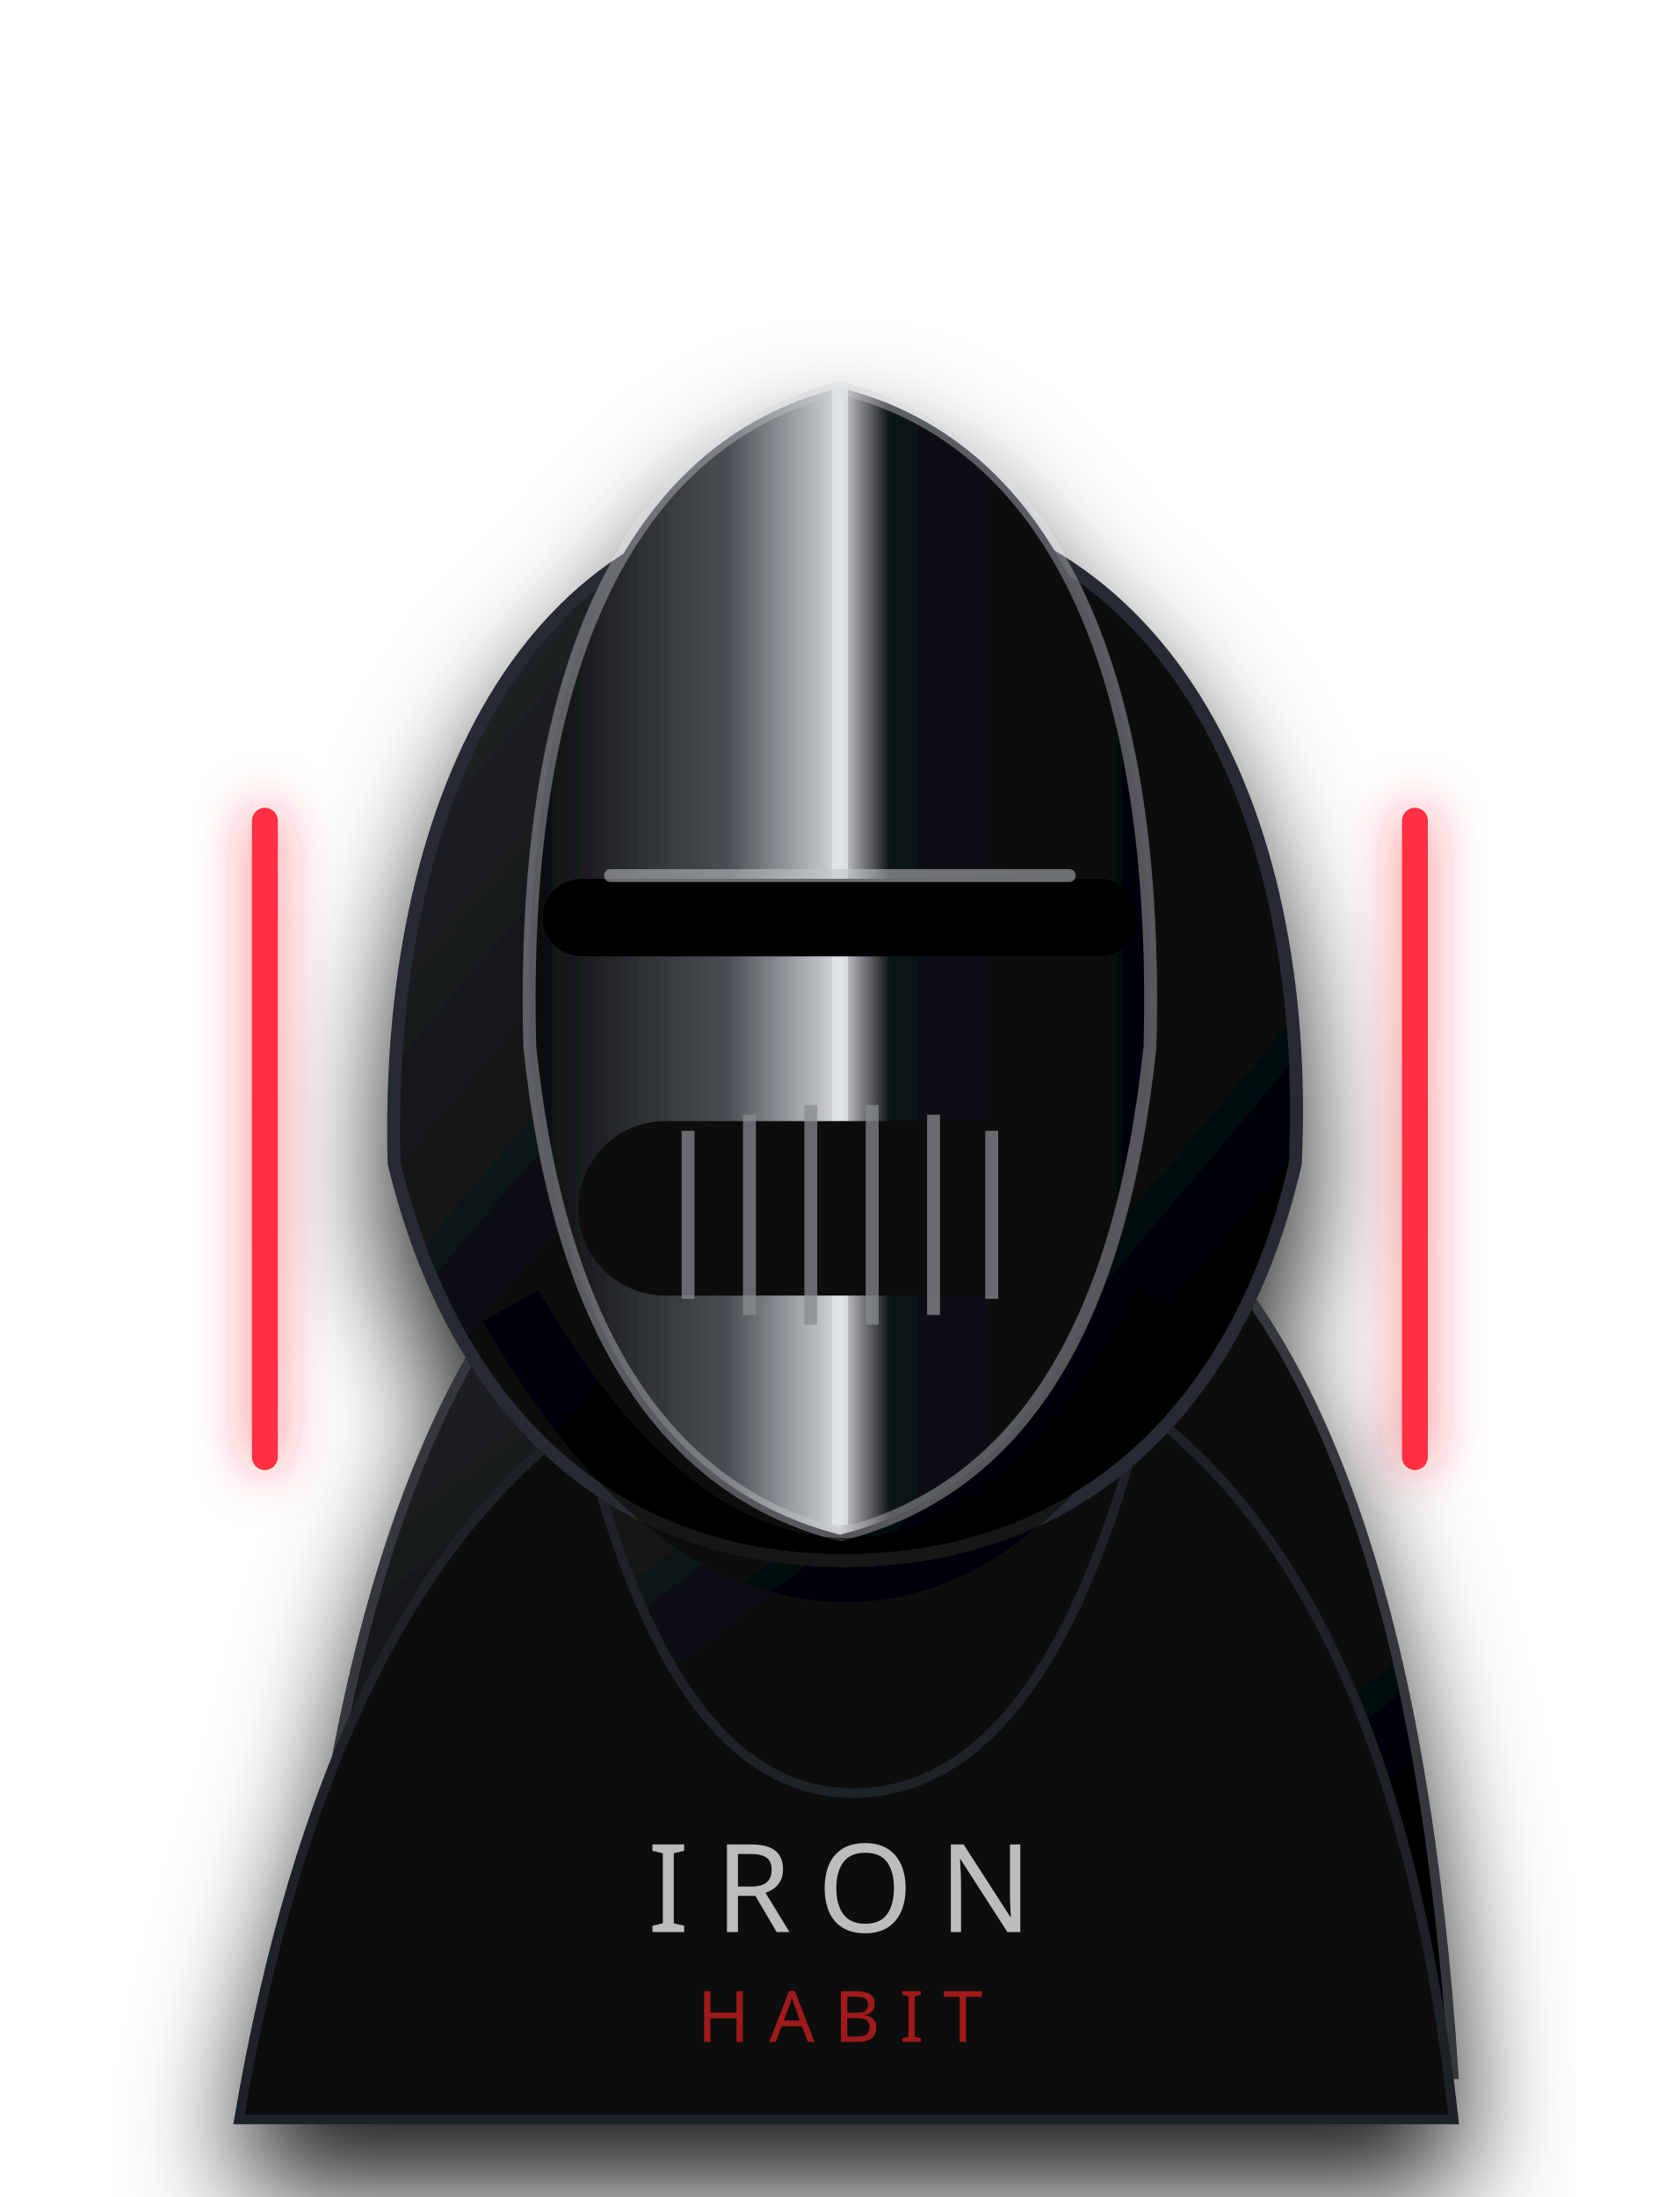
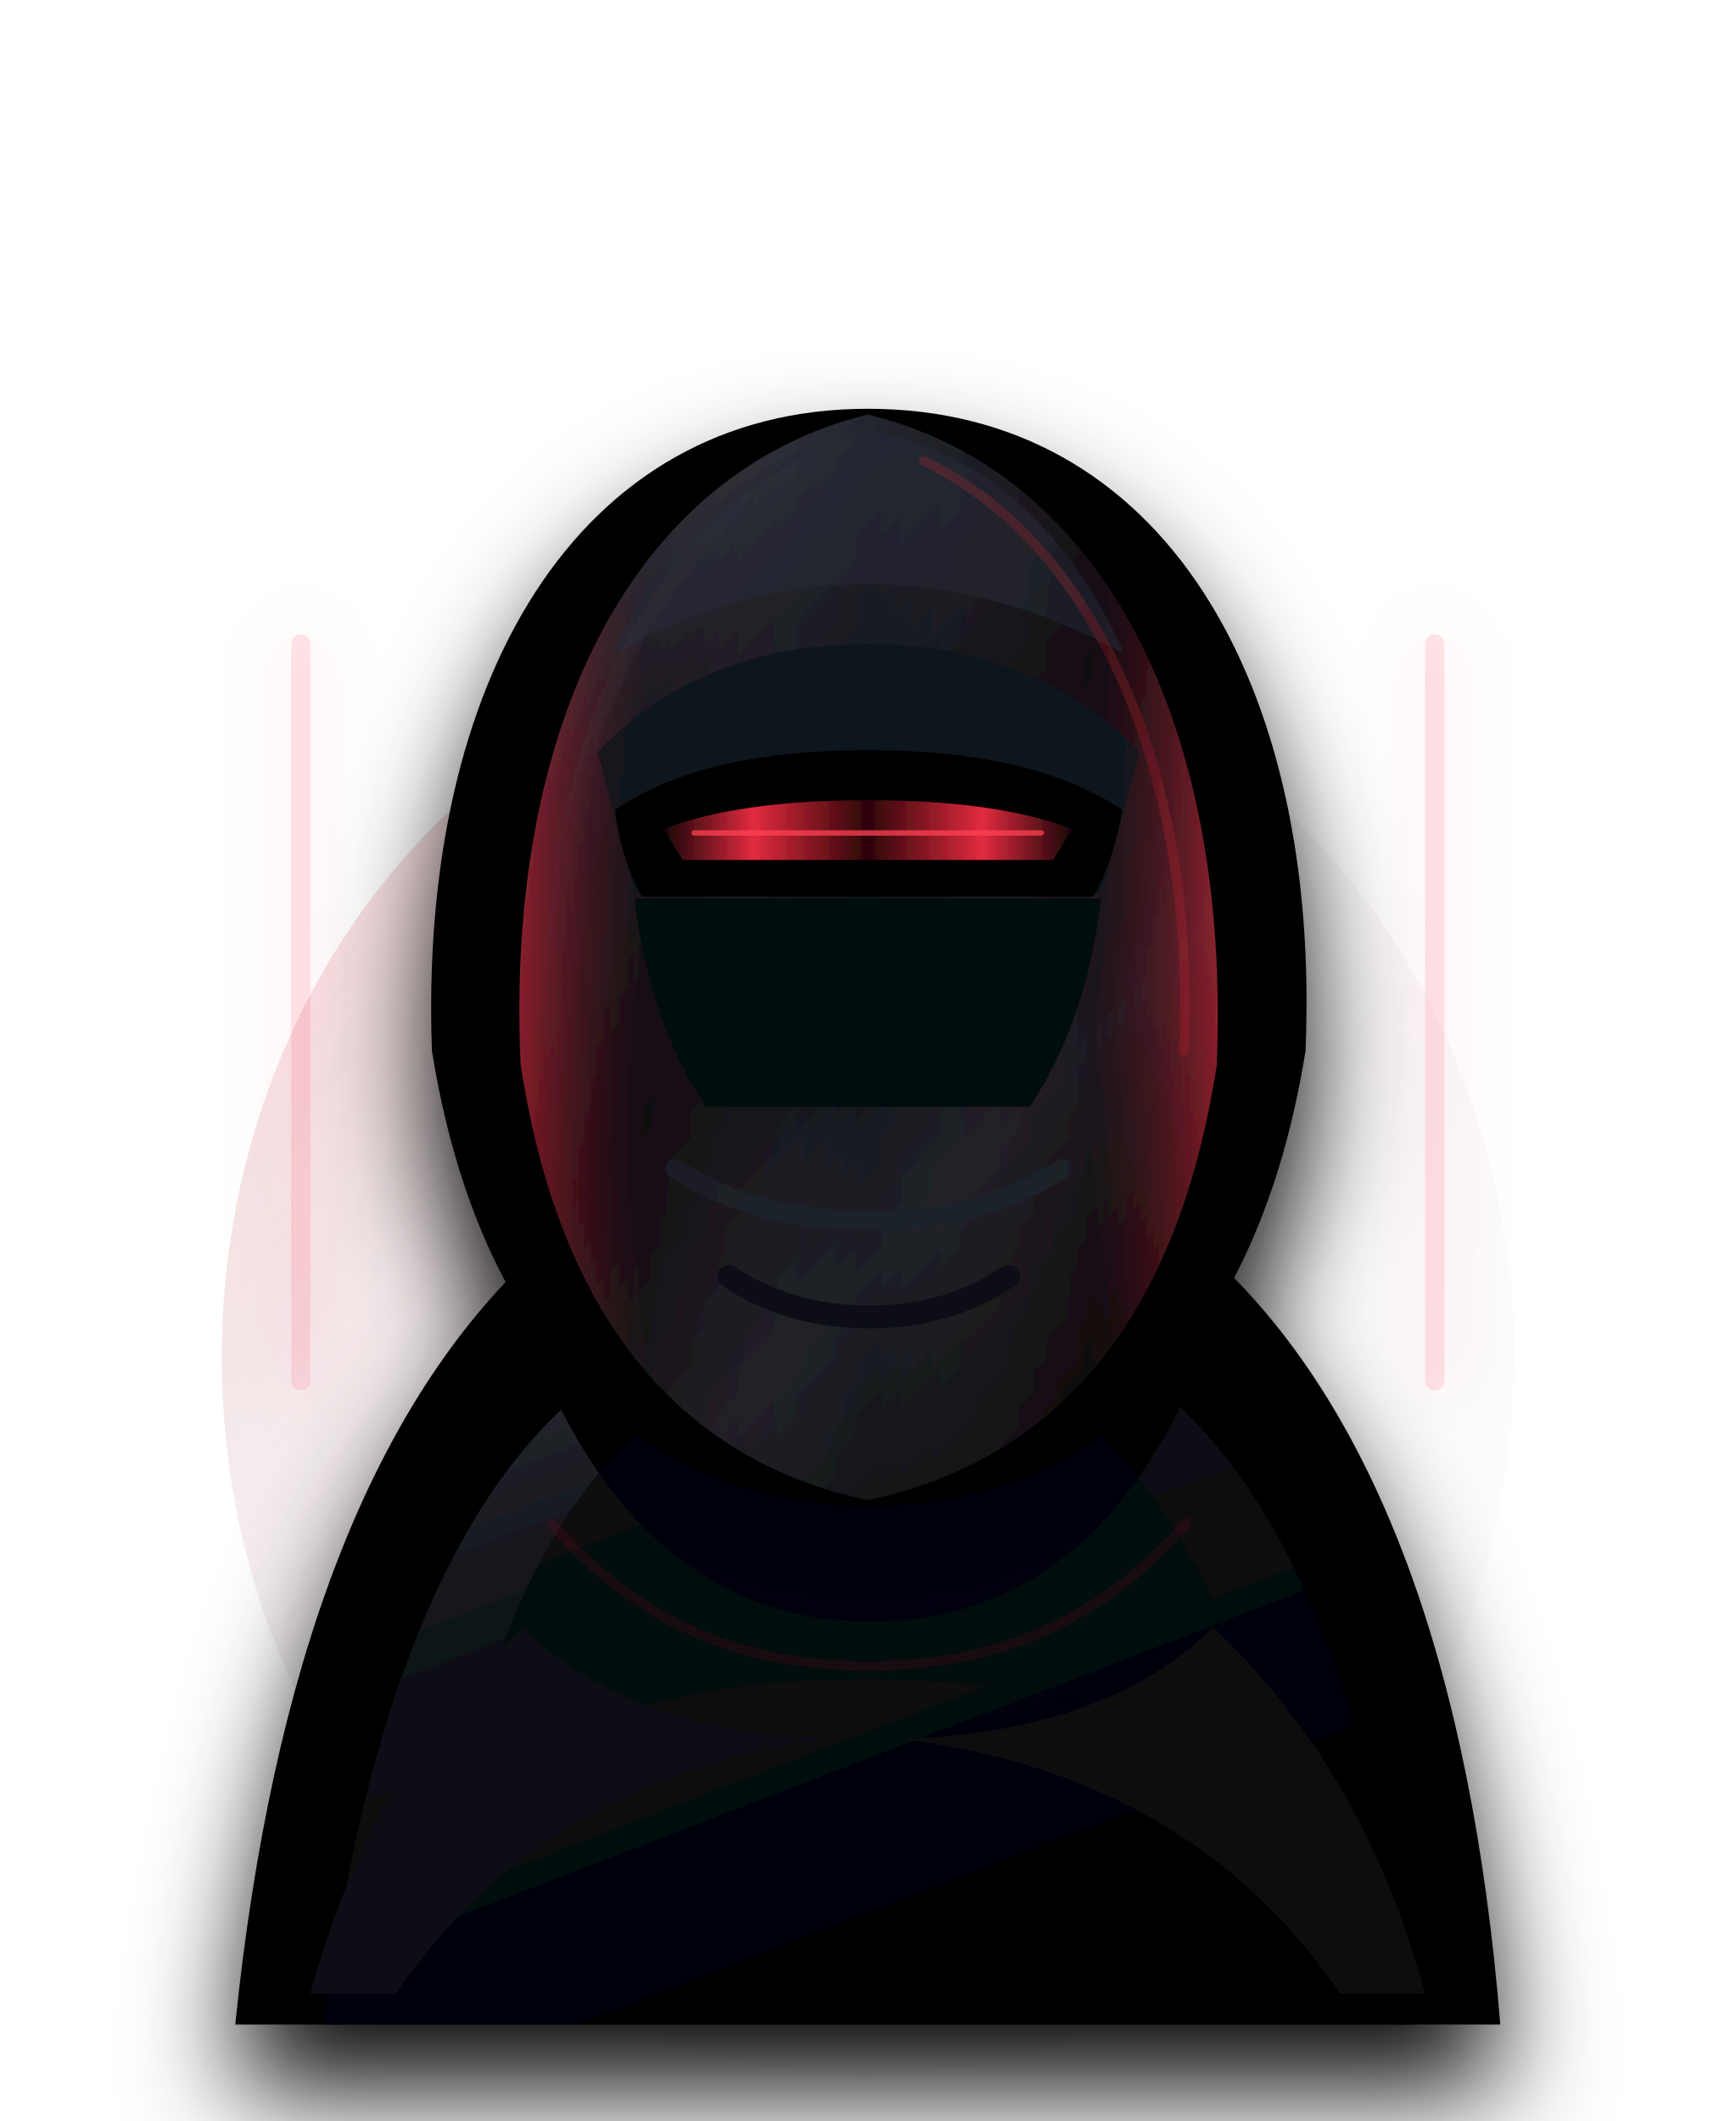
- <svg xmlns="http://www.w3.org/2000/svg" viewBox="0 0 520 680">
+ <svg xmlns="http://www.w3.org/2000/svg" viewBox="0 0 900 1100" role="img" aria-label="Iron Habit helmet coach">
  <defs>
-     <radialGradient id="bg" cx="50%" cy="25%" r="70%">
-       <stop offset="0" stop-color="#2b2d31" />
-       <stop offset="0.46" stop-color="#08090b" />
-       <stop offset="1" stop-color="#000" />
-     </radialGradient>
-     <linearGradient id="metal" x1="0" x2="1">
-       <stop offset="0" stop-color="#090a0c" />
-       <stop offset="0.32" stop-color="#4b4f55" />
-       <stop offset="0.5" stop-color="#d5d7dc" />
-       <stop offset="0.58" stop-color="#111318" />
-       <stop offset="1" stop-color="#050507" />
+     <linearGradient id="bgGlow" x1="0" y1="0" x2="1" y2="1">
+       <stop offset="0" stop-color="#ff2338" stop-opacity="0.22" />
+       <stop offset="0.44" stop-color="#4a050b" stop-opacity="0.04" />
+       <stop offset="1" stop-color="#000" stop-opacity="0" />
    </linearGradient>
-     <linearGradient id="hood" x1="0" y1="0" x2="1" y2="1">
-       <stop offset="0" stop-color="#282b2f" />
-       <stop offset="0.44" stop-color="#0d0e11" />
-       <stop offset="1" stop-color="#010101" />
+     <linearGradient id="hoodMain" x1="0.16" y1="0" x2="0.84" y2="1">
+       <stop offset="0" stop-color="#24262d" />
+       <stop offset="0.22" stop-color="#111319" />
+       <stop offset="0.56" stop-color="#050609" />
+       <stop offset="1" stop-color="#010102" />
    </linearGradient>
-     <filter id="shadow">
-       <feDropShadow dx="0" dy="20" stdDeviation="18" flood-color="#000" flood-opacity="0.9" />
+     <linearGradient id="helmetMain" x1="0.18" y1="0.02" x2="0.82" y2="1">
+       <stop offset="0" stop-color="#323641" />
+       <stop offset="0.18" stop-color="#171a21" />
+       <stop offset="0.45" stop-color="#090b10" />
+       <stop offset="0.7" stop-color="#171a20" />
+       <stop offset="1" stop-color="#020304" />
+     </linearGradient>
+     <linearGradient id="helmetRim" x1="0" y1="0.48" x2="1" y2="0.48">
+       <stop offset="0" stop-color="#ff2a3d" stop-opacity="0.54" />
+       <stop offset="0.18" stop-color="#541018" stop-opacity="0.12" />
+       <stop offset="0.5" stop-color="#fff" stop-opacity="0.03" />
+       <stop offset="0.82" stop-color="#541018" stop-opacity="0.12" />
+       <stop offset="1" stop-color="#ff2a3d" stop-opacity="0.54" />
+     </linearGradient>
+     <linearGradient id="visor" x1="0" y1="0" x2="1" y2="0">
+       <stop offset="0" stop-color="#1b0508" />
+       <stop offset="0.22" stop-color="#ff3046" />
+       <stop offset="0.5" stop-color="#32050a" />
+       <stop offset="0.78" stop-color="#ff3046" />
+       <stop offset="1" stop-color="#1b0508" />
+     </linearGradient>
+     <linearGradient id="steelEdge" x1="0" y1="0" x2="1" y2="1">
+       <stop offset="0" stop-color="#f3f4f6" stop-opacity="0.34" />
+       <stop offset="0.32" stop-color="#8b929d" stop-opacity="0.08" />
+       <stop offset="1" stop-color="#000" stop-opacity="0" />
+     </linearGradient>
+     <filter id="softShadow" x="-20%" y="-12%" width="140%" height="130%">
+       <feDropShadow dx="0" dy="34" stdDeviation="28" flood-color="#000" flood-opacity="0.95" />
    </filter>
-     <filter id="redglow">
-       <feDropShadow dx="0" dy="0" stdDeviation="8" flood-color="#ff2537" flood-opacity="0.75" />
+     <filter id="redBloom" x="-60%" y="-60%" width="220%" height="220%">
+       <feGaussianBlur stdDeviation="18" result="blur" />
+       <feMerge>
+         <feMergeNode in="blur" />
+         <feMergeNode in="SourceGraphic" />
+       </feMerge>
    </filter>
  </defs>
-   <rect width="520" height="680" fill="none" />
-   <g filter="url(#shadow)">
-     <path d="M92 642c10-138 42-229 96-274 27 40 54 60 82 60 29 0 58-20 86-60 55 45 85 136 94 274H92Z" fill="url(#hood)" stroke="#35373b" stroke-width="3" />
-     <path d="M74 656c18-106 53-178 106-217 18 77 46 116 84 116 40 0 70-40 90-119 52 39 84 112 96 220H74Z" fill="#070708" stroke="#1f2125" stroke-width="3" />
-     <path d="M122 360c-3-109 40-205 137-205 101 0 147 95 142 205-17 75-66 123-140 123-73 0-121-48-139-123Z" fill="url(#hood)" stroke="#272a30" stroke-width="4" />
-     <path d="M164 324c-3-113 28-187 96-204 68 17 99 91 96 204-9 86-40 137-96 151-55-14-87-65-96-151Z" fill="url(#metal)" stroke="#c7c9cd" stroke-opacity="0.42" stroke-width="4" />
-     <path d="M260 118v354" stroke="#e4e6eb" stroke-opacity="0.75" stroke-width="5" />
-     <path d="M180 284h160" stroke="#030303" stroke-width="24" stroke-linecap="round" />
-     <path d="M189 271h142" stroke="#bfc2c7" stroke-opacity="0.55" stroke-width="4" stroke-linecap="round" />
-     <path d="M206 374h108" stroke="#090909" stroke-width="54" stroke-linecap="round" />
-     <path d="M213 350v52M232 345v62M251 342v68M270 342v68M289 345v62M307 350v52" stroke="#888b90" stroke-width="4" opacity="0.75" />
-     <path d="M158 404c31 54 66 82 104 82 37 0 70-28 99-82" fill="none" stroke="#000" stroke-width="20" opacity="0.55" />
+   <rect width="900" height="1100" fill="none" />
+   <ellipse cx="450" cy="704" rx="335" ry="372" fill="url(#bgGlow)" opacity="0.85" />
+   <g filter="url(#softShadow)">
+     <path d="M122 1050c19-185 69-317 151-396 38 68 96 106 177 106 82 0 142-38 181-106 83 78 132 211 147 396H122Z" fill="#020203" />
+     <path d="M168 1050c20-154 61-260 123-319 37 73 91 110 160 110 70 0 124-37 161-111 62 58 102 165 120 320H168Z" fill="url(#hoodMain)" />
+     <path d="M237 938c50-45 113-67 214-67 98 0 161 22 212 67-23-110-65-183-128-219-25 36-53 55-85 55-32 0-61-19-86-55-63 36-105 109-127 219Z" fill="#050609" opacity="0.92" />
+     <path d="M224 545c-7-191 75-333 226-333 153 0 235 142 227 333-24 150-106 236-226 236-121 0-203-86-227-236Z" fill="#030405" />
+     <path d="M270 552c-8-175 58-307 180-337 123 30 188 162 181 337-20 131-82 205-181 226-98-21-160-95-180-226Z" fill="url(#helmetMain)" />
+     <path d="M270 552c-8-175 58-307 180-337 123 30 188 162 181 337-20 131-82 205-181 226-98-21-160-95-180-226Z" fill="url(#helmetRim)" opacity="0.9" />
+     <path d="M318 339c31-68 75-105 132-116 58 11 102 48 133 116-44-24-88-36-133-36-45 0-89 12-132 36Z" fill="#262b35" opacity="0.52" />
+     <path d="M310 390c35-37 82-56 140-56s105 19 141 56l-20 73H329l-19-73Z" fill="#11151d" opacity="0.96" />
+     <path d="M329 466h242c-5 42-17 78-37 108H366c-20-30-32-66-37-108Z" fill="#05070b" opacity="0.98" />
+     <path d="M319 420c29-20 72-31 131-31s102 11 132 31c-3 18-8 33-15 45H333c-7-12-12-27-14-45Z" fill="#020203" />
+     <path d="M344 430c26-10 61-15 106-15s80 5 106 15l-10 16H354l-10-16Z" fill="url(#visor)" opacity="0.88" />
+     <path d="M360 432h180" stroke="#ff4053" stroke-width="2.8" stroke-linecap="round" opacity="0.75" />
+     <path d="M287 545c-6-139 42-261 135-306" fill="none" stroke="url(#steelEdge)" stroke-width="8" stroke-linecap="round" opacity="0.38" />
+     <path d="M614 545c6-139-42-261-135-306" fill="none" stroke="#ff2639" stroke-width="5" stroke-linecap="round" opacity="0.18" />
+     <path d="M350 606c27 18 61 27 101 27 39 0 73-9 100-27" fill="none" stroke="#1f232c" stroke-width="10" stroke-linecap="round" opacity="0.72" />
+     <path d="M378 662c21 14 45 21 73 21 27 0 51-7 72-21" fill="none" stroke="#0d1016" stroke-width="12" stroke-linecap="round" opacity="0.9" />
+     <path d="M161 1034c21-78 58-141 110-190 36 36 89 55 159 58-98 13-173 56-225 132H161Z" fill="#0c0e13" opacity="0.94" />
+     <path d="M739 1034c-21-78-58-141-110-190-36 36-89 55-159 58 98 13 173 56 225 132h44Z" fill="#090b10" opacity="0.96" />
  </g>
-   <g filter="url(#redglow)" opacity="0.95">
-     <rect x="78" y="250" width="8" height="205" rx="4" fill="#ff2537" />
-     <rect x="434" y="250" width="8" height="205" rx="4" fill="#ff2537" />
+   <g filter="url(#redBloom)" opacity="0.78">
+     <path d="M156 334v382" stroke="#ff2338" stroke-width="10" stroke-linecap="round" opacity="0.16" />
+     <path d="M744 334v382" stroke="#ff2338" stroke-width="10" stroke-linecap="round" opacity="0.16" />
+     <path d="M286 790c43 50 96 74 164 74s122-24 165-74" fill="none" stroke="#ff2338" stroke-width="5" stroke-linecap="round" opacity="0.11" />
  </g>
-   <text x="260" y="598" text-anchor="middle" font-family="Arial Black, Impact, sans-serif" font-size="38" letter-spacing="8" fill="#e7e7e7" opacity="0.8">IRON</text>
-   <text x="260" y="632" text-anchor="middle" font-family="Arial Black, Impact, sans-serif" font-size="22" letter-spacing="6" fill="#b91c1c" opacity="0.85">HABIT</text>
</svg>
